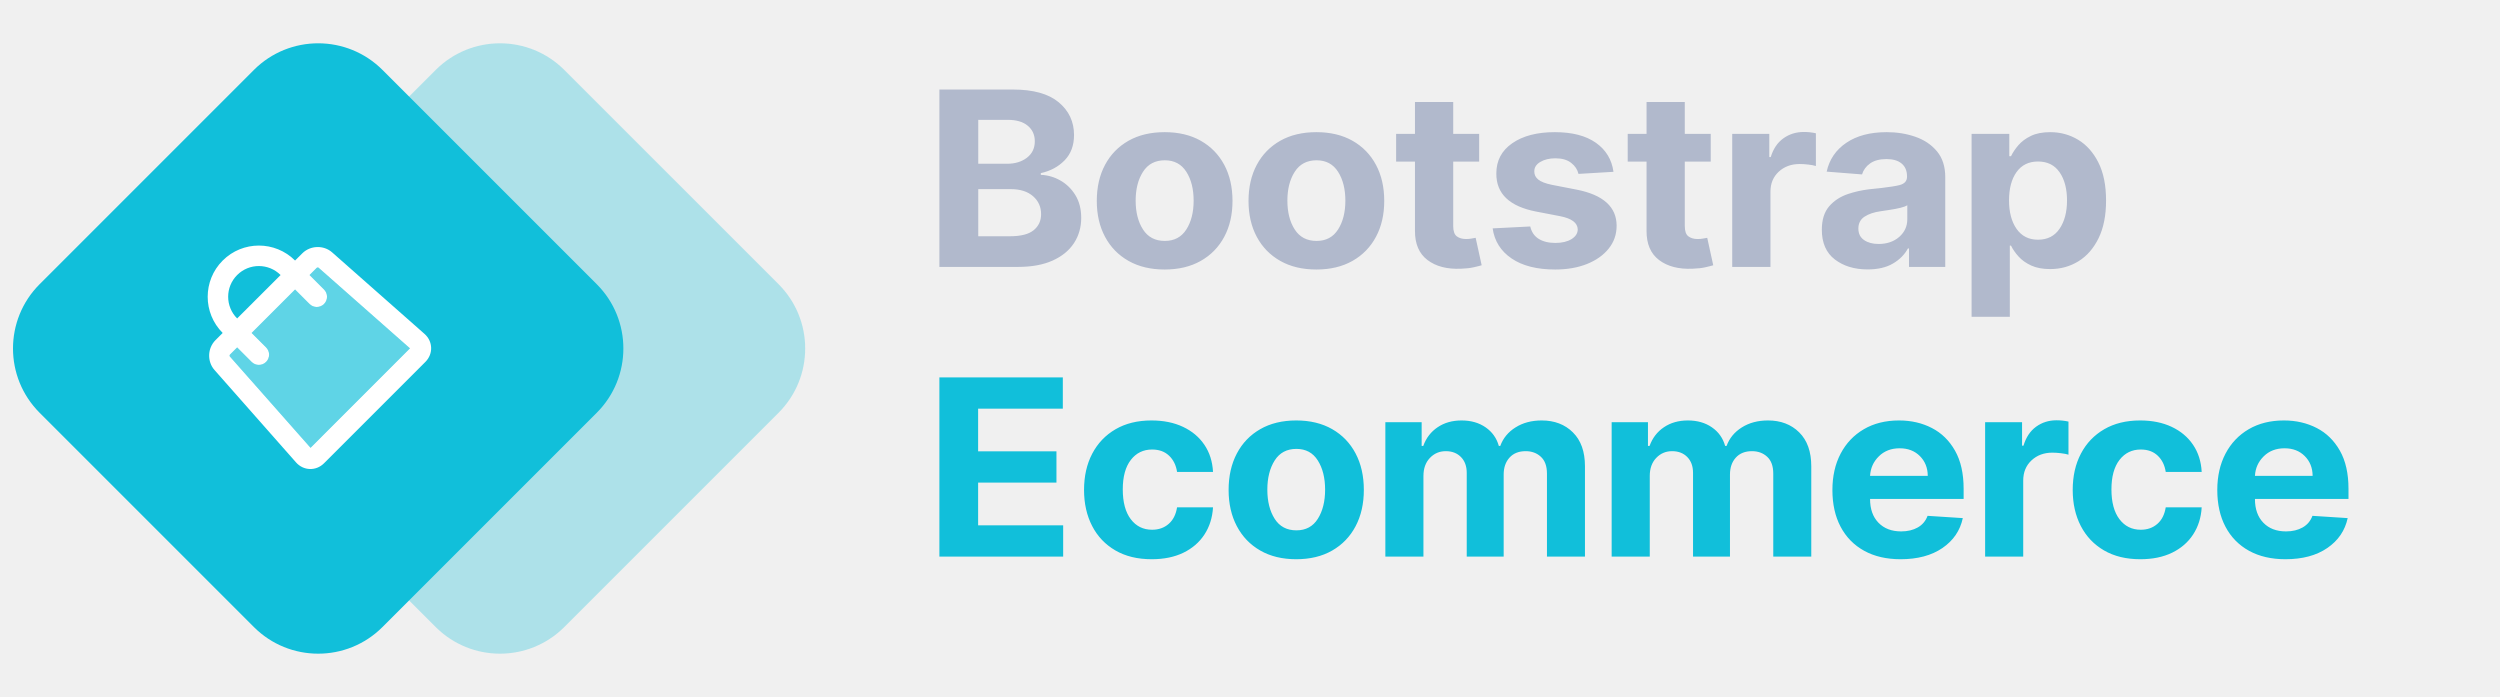
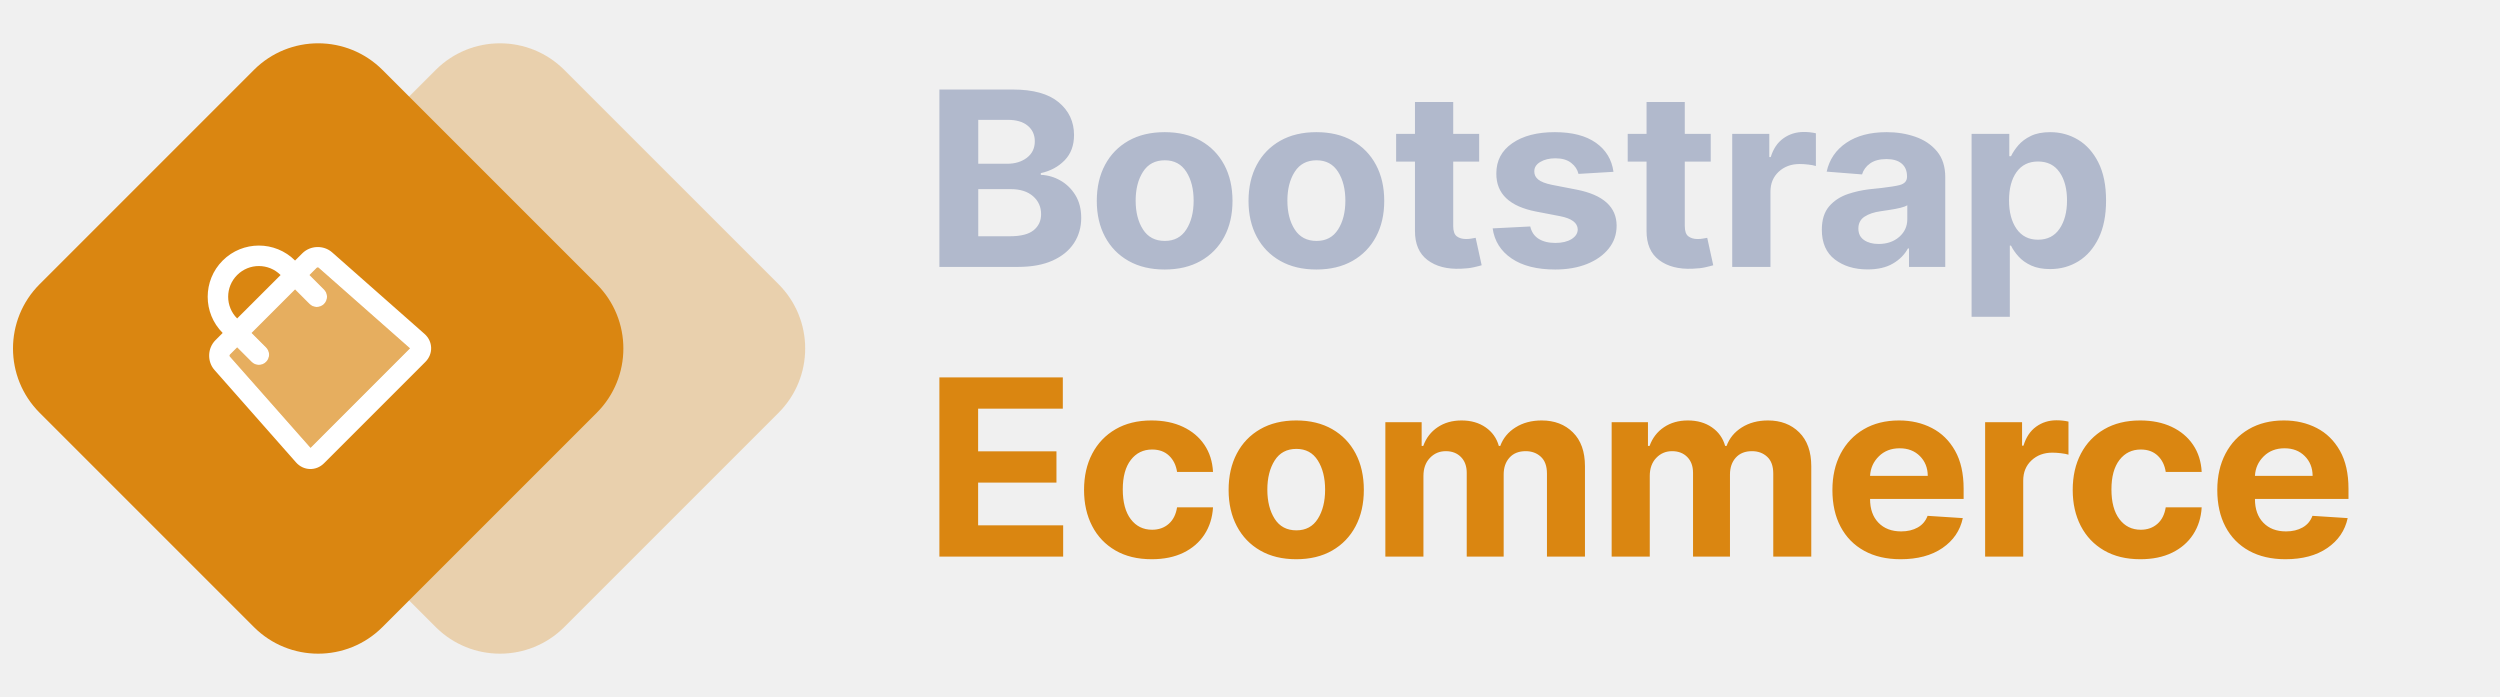
<svg xmlns="http://www.w3.org/2000/svg" width="165px" height="46px" viewBox="0 0 165 46" version="1.1">
  <g id="logo" stroke="none" stroke-width="1" fill="none" fill-rule="evenodd">
    <g id="Group" transform="translate(0, 2)">
-       <g id="2" opacity="0.299" transform="translate(12, 0)" fill="#11bfda">
+       <g id="2" opacity="0.299" transform="translate(12, 0)" fill="#da8611">
        <path d="M2.615,16.757 L16.757,2.615 C19.101,0.272 22.899,0.272 25.243,2.615 L39.385,16.757 C41.728,19.101 41.728,22.899 39.385,25.243 L25.243,39.385 C22.899,41.728 19.101,41.728 16.757,39.385 L2.615,25.243 C0.272,22.899 0.272,19.101 2.615,16.757 Z" />
      </g>
-       <path d="M2.615,16.757 L16.757,2.615 C19.101,0.272 22.899,0.272 25.243,2.615 L39.385,16.757 C41.728,19.101 41.728,22.899 39.385,25.243 L25.243,39.385 C22.899,41.728 19.101,41.728 16.757,39.385 L2.615,25.243 C0.272,22.899 0.272,19.101 2.615,16.757 Z" id="1" fill="#11bfda" />
+       <path d="M2.615,16.757 L16.757,2.615 C19.101,0.272 22.899,0.272 25.243,2.615 L39.385,16.757 C41.728,19.101 41.728,22.899 39.385,25.243 L25.243,39.385 C22.899,41.728 19.101,41.728 16.757,39.385 L2.615,25.243 C0.272,22.899 0.272,19.101 2.615,16.757 Z" id="1" fill="#da8611" />
      <g id="Group-2" transform="translate(20, 20.5) rotate(-45) translate(-20, -20.5) translate(14, 13)" fill="#FFFFFF">
        <path d="M2.621,4.73 L1.947,4.73 C1.912,4.73 1.861,4.778 1.859,4.81 L1.362,12.839 L10.643,12.837 L10.141,4.81 C10.139,4.78 10.086,4.73 10.053,4.73 L9.379,4.73 L9.379,6.082 C9.379,6.455 9.076,6.757 8.703,6.757 C8.33,6.757 8.027,6.455 8.027,6.082 L8.027,4.73 L3.973,4.73 L3.973,6.082 C3.973,6.455 3.67,6.757 3.297,6.757 C2.924,6.757 2.621,6.455 2.621,6.082 L2.621,4.73 Z" id="Path" opacity="0.33" />
        <path d="M6,-1.24344979e-14 C7.865,-1.24344979e-14 9.379,1.514 9.379,3.377 L10.053,3.379 C10.8,3.379 11.444,3.983 11.49,4.726 L11.997,12.843 C12.044,13.587 11.478,14.19 10.733,14.19 L1.267,14.19 C0.522,14.19 -0.044,13.586 0.003,12.843 L0.51,4.726 C0.556,3.982 1.199,3.379 1.947,3.379 L2.621,3.379 C2.621,1.513 4.136,-1.24344979e-14 6,-1.24344979e-14 Z M8.027,3.379 C8.027,2.26 7.119,1.351 6,1.351 C4.882,1.351 3.973,2.26 3.973,3.377 L8.027,3.379 Z M2.621,4.73 L1.947,4.73 C1.912,4.73 1.861,4.778 1.859,4.81 L1.362,12.839 L10.643,12.837 L10.141,4.81 C10.139,4.78 10.086,4.73 10.053,4.73 L9.379,4.73 L9.379,6.082 C9.379,6.455 9.076,6.757 8.703,6.757 C8.33,6.757 8.027,6.455 8.027,6.082 L8.027,4.73 L3.973,4.73 L3.973,6.082 C3.973,6.455 3.67,6.757 3.297,6.757 C2.924,6.757 2.621,6.455 2.621,6.082 L2.621,4.73 Z" id="Combined-Shape" />
      </g>
    </g>
    <g id="Group-4" transform="translate(61.94815, 5)" fill-rule="nonzero">
      <path d="M0.052,12.616 L0.052,0.909 L4.91,0.909 C6.249,0.909 7.255,1.19 7.928,1.752 C8.601,2.314 8.938,3.034 8.938,3.91 C8.938,4.6 8.731,5.157 8.316,5.582 C7.901,6.007 7.378,6.288 6.746,6.425 L6.746,6.54 C7.208,6.559 7.642,6.685 8.046,6.917 C8.451,7.15 8.78,7.473 9.033,7.889 C9.286,8.304 9.412,8.802 9.412,9.381 C9.412,10.002 9.253,10.557 8.935,11.044 C8.617,11.532 8.148,11.916 7.528,12.196 C6.908,12.476 6.144,12.616 5.235,12.616 L0.052,12.616 Z M2.617,10.593 L4.708,10.593 C5.427,10.593 5.949,10.459 6.275,10.193 C6.601,9.926 6.764,9.573 6.764,9.135 C6.764,8.651 6.585,8.255 6.228,7.946 C5.87,7.637 5.384,7.483 4.767,7.483 L2.617,7.483 L2.617,10.593 Z M2.617,5.808 L4.519,5.808 C5.044,5.808 5.48,5.676 5.828,5.411 C6.175,5.146 6.349,4.783 6.349,4.322 C6.349,3.899 6.194,3.558 5.884,3.299 C5.574,3.039 5.135,2.91 4.566,2.91 L2.617,2.91 L2.617,5.808 Z M14.918,12.788 C13.998,12.788 13.203,12.598 12.534,12.219 C11.864,11.84 11.348,11.31 10.985,10.63 C10.621,9.95 10.44,9.16 10.44,8.26 C10.44,7.353 10.621,6.56 10.985,5.88 C11.348,5.199 11.864,4.67 12.534,4.29 C13.203,3.911 13.998,3.722 14.918,3.722 C15.838,3.722 16.633,3.911 17.303,4.29 C17.972,4.67 18.489,5.199 18.852,5.88 C19.215,6.56 19.397,7.353 19.397,8.26 C19.397,9.16 19.215,9.95 18.852,10.63 C18.489,11.31 17.972,11.84 17.303,12.219 C16.633,12.598 15.838,12.788 14.918,12.788 Z M14.93,10.901 C15.554,10.901 16.027,10.65 16.349,10.147 C16.671,9.644 16.832,9.009 16.832,8.243 C16.832,7.477 16.671,6.842 16.349,6.337 C16.027,5.832 15.554,5.579 14.93,5.579 C14.294,5.579 13.814,5.832 13.491,6.337 C13.167,6.842 13.005,7.477 13.005,8.243 C13.005,9.009 13.167,9.644 13.491,10.147 C13.814,10.65 14.294,10.901 14.93,10.901 Z M24.933,12.788 C24.013,12.788 23.218,12.598 22.548,12.219 C21.879,11.84 21.362,11.31 20.999,10.63 C20.636,9.95 20.454,9.16 20.454,8.26 C20.454,7.353 20.636,6.56 20.999,5.88 C21.362,5.199 21.879,4.67 22.548,4.29 C23.218,3.911 24.013,3.722 24.933,3.722 C25.853,3.722 26.648,3.911 27.317,4.29 C27.987,4.67 28.503,5.199 28.866,5.88 C29.23,6.56 29.411,7.353 29.411,8.26 C29.411,9.16 29.23,9.95 28.866,10.63 C28.503,11.31 27.987,11.84 27.317,12.219 C26.648,12.598 25.853,12.788 24.933,12.788 Z M24.945,10.901 C25.569,10.901 26.042,10.65 26.363,10.147 C26.685,9.644 26.846,9.009 26.846,8.243 C26.846,7.477 26.685,6.842 26.363,6.337 C26.042,5.832 25.569,5.579 24.945,5.579 C24.309,5.579 23.829,5.832 23.505,6.337 C23.181,6.842 23.019,7.477 23.019,8.243 C23.019,9.009 23.181,9.644 23.505,10.147 C23.829,10.65 24.309,10.901 24.945,10.901 Z M35.676,3.836 L35.676,5.665 L33.964,5.665 L33.964,9.918 C33.964,10.254 34.043,10.48 34.201,10.598 C34.359,10.717 34.564,10.776 34.817,10.776 C34.935,10.776 35.054,10.765 35.172,10.744 L35.445,10.696 L35.445,10.696 L35.842,12.508 L35.614,12.57 C35.525,12.592 35.423,12.616 35.309,12.642 C35.08,12.694 34.801,12.725 34.473,12.736 C33.557,12.775 32.821,12.583 32.267,12.162 C31.712,11.741 31.436,11.1 31.44,10.238 L31.44,5.665 L30.196,5.665 L30.196,3.836 L31.44,3.836 L31.44,1.732 L33.964,1.732 L33.964,3.836 L35.676,3.836 Z M44.541,6.34 L42.231,6.477 C42.168,6.195 42.008,5.953 41.751,5.751 C41.494,5.549 41.147,5.448 40.708,5.448 C40.317,5.448 39.986,5.527 39.716,5.685 C39.445,5.843 39.312,6.054 39.316,6.317 C39.312,6.526 39.398,6.704 39.574,6.848 C39.75,6.993 40.049,7.11 40.471,7.197 L42.118,7.517 C43.868,7.864 44.745,8.657 44.749,9.895 C44.749,10.471 44.574,10.976 44.224,11.41 C43.875,11.845 43.396,12.183 42.788,12.425 C42.179,12.667 41.482,12.788 40.696,12.788 C39.492,12.788 38.532,12.545 37.817,12.059 C37.102,11.573 36.686,10.911 36.567,10.073 L39.049,9.947 C39.128,10.305 39.311,10.576 39.597,10.759 C39.884,10.941 40.252,11.033 40.702,11.033 C41.145,11.033 41.501,10.949 41.772,10.781 C42.042,10.614 42.179,10.4 42.183,10.141 C42.172,9.707 41.782,9.415 41.016,9.267 L39.44,8.964 C37.679,8.624 36.802,7.788 36.81,6.454 C36.806,5.608 37.157,4.941 37.862,4.453 C38.567,3.965 39.502,3.722 40.667,3.722 C41.816,3.722 42.721,3.956 43.383,4.425 C44.045,4.893 44.431,5.532 44.541,6.34 Z M50.96,3.836 L50.96,5.665 L49.248,5.665 L49.248,9.918 C49.248,10.254 49.327,10.48 49.485,10.598 C49.643,10.717 49.848,10.776 50.101,10.776 C50.219,10.776 50.338,10.765 50.456,10.744 L50.729,10.696 L50.729,10.696 L51.126,12.508 L50.898,12.57 C50.809,12.592 50.707,12.616 50.592,12.642 C50.363,12.694 50.085,12.725 49.757,12.736 C48.841,12.775 48.105,12.583 47.55,12.162 C46.995,11.741 46.72,11.1 46.724,10.238 L46.724,5.665 L45.48,5.665 L45.48,3.836 L46.724,3.836 L46.724,1.732 L49.248,1.732 L49.248,3.836 L50.96,3.836 Z M52.378,12.616 L52.378,3.836 L54.825,3.836 L54.825,5.368 L54.92,5.368 C55.086,4.823 55.364,4.41 55.755,4.13 C56.146,3.85 56.596,3.71 57.106,3.71 C57.386,3.71 57.651,3.739 57.9,3.796 L57.9,5.957 C57.781,5.919 57.617,5.887 57.408,5.862 C57.199,5.838 57.007,5.825 56.833,5.825 C56.276,5.825 55.815,5.994 55.45,6.331 C55.085,6.668 54.902,7.108 54.902,7.649 L54.902,12.616 L52.378,12.616 Z M61.315,12.782 C60.446,12.782 59.725,12.563 59.152,12.125 C58.58,11.687 58.293,11.033 58.293,10.164 C58.293,9.509 58.453,8.994 58.773,8.621 C59.093,8.247 59.513,7.974 60.032,7.8 C60.447,7.662 60.889,7.561 61.356,7.499 L62.205,7.409 C62.741,7.348 63.142,7.285 63.406,7.22 C63.745,7.136 63.915,6.953 63.915,6.671 L63.915,6.637 C63.915,6.275 63.798,5.995 63.563,5.797 C63.328,5.598 62.995,5.499 62.565,5.499 C62.11,5.499 61.749,5.595 61.48,5.785 C61.212,5.976 61.034,6.218 60.947,6.511 L58.613,6.328 C58.787,5.528 59.218,4.893 59.908,4.425 C60.597,3.956 61.486,3.722 62.576,3.722 C63.252,3.722 63.884,3.824 64.472,4.03 C65.061,4.236 65.536,4.557 65.897,4.994 C66.258,5.43 66.439,5.997 66.439,6.694 L66.439,12.616 L64.046,12.616 L64.046,11.399 L63.975,11.399 C63.753,11.807 63.423,12.139 62.982,12.396 C62.542,12.654 61.986,12.782 61.315,12.782 Z M62.037,11.102 C62.59,11.102 63.044,10.946 63.4,10.636 C63.755,10.325 63.933,9.939 63.933,9.478 L63.933,8.546 C63.834,8.611 63.681,8.668 63.474,8.718 C63.267,8.767 63.045,8.81 62.81,8.846 L62.18,8.941 L62.18,8.941 C61.737,9.002 61.381,9.122 61.11,9.301 C60.84,9.48 60.704,9.741 60.704,10.084 C60.704,10.419 60.83,10.673 61.081,10.844 C61.331,11.016 61.65,11.102 62.037,11.102 Z M73.367,3.722 C74.034,3.722 74.647,3.888 75.204,4.222 C75.76,4.555 76.208,5.056 76.545,5.725 C76.883,6.394 77.052,7.231 77.052,8.238 C77.052,9.217 76.888,10.043 76.56,10.716 C76.232,11.388 75.79,11.897 75.233,12.242 C74.676,12.587 74.052,12.759 73.361,12.759 C72.871,12.759 72.456,12.681 72.114,12.525 C71.772,12.369 71.494,12.171 71.279,11.933 C71.064,11.695 70.897,11.454 70.778,11.21 L70.701,11.21 L70.701,15.909 L68.177,15.909 L68.177,3.836 L70.666,3.836 L70.666,5.311 L70.778,5.311 C70.893,5.071 71.055,4.829 71.264,4.585 C71.473,4.341 71.75,4.136 72.093,3.97 C72.437,3.804 72.861,3.722 73.367,3.722 Z M72.561,5.659 C71.949,5.659 71.477,5.891 71.145,6.354 C70.814,6.817 70.648,7.441 70.648,8.226 C70.648,9.007 70.815,9.635 71.148,10.11 C71.482,10.584 71.953,10.821 72.561,10.821 C73.181,10.821 73.655,10.58 73.983,10.098 C74.311,9.616 74.475,8.992 74.475,8.226 C74.475,7.464 74.312,6.846 73.986,6.371 C73.66,5.897 73.185,5.659 72.561,5.659 Z" id="Bootstrap" fill="#B1B9CC" />
-       <path d="M0.052,31.736 L0.052,19.909 L8.198,19.909 L8.198,21.971 L2.608,21.971 L2.608,24.789 L7.778,24.789 L7.778,26.85 L2.608,26.85 L2.608,29.674 L8.221,29.674 L8.221,31.736 L0.052,31.736 Z M14.062,31.909 C13.133,31.909 12.335,31.716 11.668,31.329 C11.001,30.942 10.489,30.404 10.133,29.715 C9.777,29.026 9.599,28.232 9.599,27.335 C9.599,26.427 9.779,25.629 10.139,24.942 C10.499,24.255 11.012,23.718 11.677,23.331 C12.342,22.944 13.133,22.75 14.05,22.75 C14.841,22.75 15.534,22.891 16.13,23.172 C16.727,23.453 17.197,23.847 17.541,24.356 C17.885,24.864 18.075,25.461 18.111,26.146 L15.738,26.146 C15.671,25.703 15.495,25.346 15.21,25.075 C14.924,24.803 14.551,24.668 14.091,24.668 C13.509,24.668 13.04,24.897 12.686,25.355 C12.332,25.813 12.155,26.462 12.155,27.301 C12.155,28.148 12.331,28.803 12.683,29.267 C13.035,29.731 13.505,29.963 14.091,29.963 C14.524,29.963 14.888,29.835 15.183,29.579 C15.478,29.323 15.663,28.958 15.738,28.485 L18.111,28.485 C18.071,29.162 17.883,29.759 17.547,30.275 C17.211,30.791 16.747,31.192 16.157,31.479 C15.567,31.766 14.868,31.909 14.062,31.909 Z M23.603,31.909 C22.686,31.909 21.894,31.718 21.227,31.334 C20.56,30.951 20.046,30.416 19.684,29.729 C19.321,29.042 19.14,28.244 19.14,27.335 C19.14,26.419 19.321,25.617 19.684,24.93 C20.046,24.243 20.56,23.708 21.227,23.325 C21.894,22.942 22.686,22.75 23.603,22.75 C24.52,22.75 25.312,22.942 25.979,23.325 C26.646,23.708 27.16,24.243 27.522,24.93 C27.884,25.617 28.065,26.419 28.065,27.335 C28.065,28.244 27.884,29.042 27.522,29.729 C27.16,30.416 26.646,30.951 25.979,31.334 C25.312,31.718 24.52,31.909 23.603,31.909 Z M23.615,30.003 C24.236,30.003 24.708,29.749 25.028,29.241 C25.349,28.733 25.509,28.092 25.509,27.318 C25.509,26.544 25.349,25.902 25.028,25.392 C24.708,24.882 24.236,24.627 23.615,24.627 C22.981,24.627 22.503,24.882 22.18,25.392 C21.858,25.902 21.696,26.544 21.696,27.318 C21.696,28.092 21.858,28.733 22.18,29.241 C22.503,29.749 22.981,30.003 23.615,30.003 Z M29.485,31.736 L29.485,22.866 L31.881,22.866 L31.881,24.431 L31.987,24.431 C32.176,23.907 32.492,23.496 32.935,23.198 C33.377,22.899 33.904,22.75 34.514,22.75 C35.135,22.75 35.665,22.901 36.101,23.204 C36.538,23.506 36.829,23.915 36.975,24.431 L37.07,24.431 C37.254,23.923 37.59,23.515 38.076,23.209 C38.562,22.903 39.137,22.75 39.802,22.75 C40.648,22.75 41.336,23.013 41.865,23.539 C42.395,24.064 42.659,24.808 42.659,25.77 L42.659,31.736 L40.151,31.736 L40.151,26.256 C40.151,25.763 40.017,25.393 39.749,25.147 C39.482,24.9 39.147,24.777 38.746,24.777 C38.289,24.777 37.933,24.92 37.677,25.205 C37.422,25.489 37.294,25.861 37.294,26.319 L37.294,31.736 L34.856,31.736 L34.856,26.204 C34.856,25.769 34.729,25.422 34.475,25.164 C34.221,24.906 33.888,24.777 33.475,24.777 C33.058,24.777 32.707,24.926 32.424,25.225 C32.141,25.523 31.999,25.919 31.999,26.411 L31.999,31.736 L29.485,31.736 Z M44.421,31.736 L44.421,22.866 L46.817,22.866 L46.817,24.431 L46.924,24.431 C47.113,23.907 47.428,23.496 47.871,23.198 C48.314,22.899 48.84,22.75 49.45,22.75 C50.072,22.75 50.601,22.901 51.038,23.204 C51.475,23.506 51.766,23.915 51.911,24.431 L52.006,24.431 C52.191,23.923 52.526,23.515 53.012,23.209 C53.498,22.903 54.074,22.75 54.739,22.75 C55.585,22.75 56.273,23.013 56.802,23.539 C57.331,24.064 57.596,24.808 57.596,25.77 L57.596,31.736 L55.087,31.736 L55.087,26.256 C55.087,25.763 54.953,25.393 54.686,25.147 C54.418,24.9 54.084,24.777 53.682,24.777 C53.226,24.777 52.87,24.92 52.614,25.205 C52.358,25.489 52.23,25.861 52.23,26.319 L52.23,31.736 L49.792,31.736 L49.792,26.204 C49.792,25.769 49.665,25.422 49.412,25.164 C49.158,24.906 48.824,24.777 48.411,24.777 C47.994,24.777 47.644,24.926 47.361,25.225 C47.077,25.523 46.936,25.919 46.936,26.411 L46.936,31.736 L44.421,31.736 Z M63.489,31.909 C62.561,31.909 61.76,31.723 61.087,31.352 C60.414,30.98 59.896,30.453 59.534,29.77 C59.172,29.086 58.991,28.277 58.991,27.341 C58.991,26.429 59.172,25.628 59.534,24.939 C59.896,24.25 60.407,23.713 61.066,23.328 C61.725,22.943 62.5,22.75 63.389,22.75 C64.188,22.75 64.909,22.916 65.552,23.247 C66.196,23.578 66.706,24.078 67.084,24.745 C67.462,25.413 67.651,26.25 67.651,27.255 L67.651,27.93 L61.476,27.93 C61.476,28.598 61.661,29.12 62.031,29.501 C62.401,29.882 62.901,30.073 63.531,30.073 C63.952,30.073 64.316,29.986 64.623,29.813 C64.929,29.64 65.146,29.384 65.272,29.045 L67.597,29.195 C67.42,30.019 66.972,30.677 66.252,31.17 C65.532,31.663 64.611,31.909 63.489,31.909 Z M61.476,26.406 L65.284,26.406 C65.28,25.878 65.107,25.443 64.764,25.101 C64.422,24.758 63.977,24.587 63.43,24.587 C62.871,24.587 62.413,24.764 62.055,25.118 C61.697,25.472 61.504,25.901 61.476,26.406 Z M69.07,31.736 L69.07,22.866 L71.508,22.866 L71.508,24.413 L71.602,24.413 C71.767,23.863 72.045,23.446 72.434,23.163 C72.824,22.88 73.273,22.739 73.78,22.739 C74.06,22.739 74.323,22.768 74.571,22.825 L74.571,25.008 C74.453,24.97 74.29,24.938 74.081,24.913 C73.873,24.888 73.682,24.875 73.509,24.875 C72.954,24.875 72.494,25.046 72.13,25.386 C71.766,25.727 71.584,26.171 71.584,26.718 L71.584,31.736 L69.07,31.736 Z M79.314,31.909 C78.385,31.909 77.587,31.716 76.92,31.329 C76.253,30.942 75.742,30.404 75.385,29.715 C75.029,29.026 74.851,28.232 74.851,27.335 C74.851,26.427 75.031,25.629 75.391,24.942 C75.751,24.255 76.264,23.718 76.929,23.331 C77.594,22.944 78.385,22.75 79.302,22.75 C80.093,22.75 80.786,22.891 81.383,23.172 C81.979,23.453 82.449,23.847 82.793,24.356 C83.138,24.864 83.328,25.461 83.363,26.146 L80.99,26.146 C80.923,25.703 80.747,25.346 80.462,25.075 C80.176,24.803 79.804,24.668 79.343,24.668 C78.761,24.668 78.293,24.897 77.938,25.355 C77.584,25.813 77.407,26.462 77.407,27.301 C77.407,28.148 77.583,28.803 77.935,29.267 C78.288,29.731 78.757,29.963 79.343,29.963 C79.776,29.963 80.14,29.835 80.435,29.579 C80.73,29.323 80.915,28.958 80.99,28.485 L83.363,28.485 C83.324,29.162 83.136,29.759 82.799,30.275 C82.463,30.791 81.999,31.192 81.409,31.479 C80.819,31.766 80.12,31.909 79.314,31.909 Z M88.79,22.75 C89.589,22.75 90.31,22.916 90.953,23.247 C91.597,23.578 92.107,24.078 92.485,24.745 C92.863,25.413 93.052,26.25 93.052,27.255 L93.052,27.93 L86.878,27.93 C86.878,28.598 87.063,29.12 87.433,29.501 C87.802,29.882 88.302,30.073 88.932,30.073 C89.353,30.073 89.717,29.986 90.024,29.813 C90.331,29.64 90.547,29.384 90.673,29.045 L92.999,29.195 C92.822,30.019 92.373,30.677 91.653,31.17 C90.933,31.663 90.012,31.909 88.89,31.909 C87.962,31.909 87.161,31.723 86.488,31.352 C85.815,30.98 85.298,30.453 84.936,29.77 C84.574,29.086 84.393,28.277 84.393,27.341 C84.393,26.429 84.574,25.628 84.936,24.939 C85.298,24.25 85.808,23.713 86.467,23.328 C87.127,22.943 87.901,22.75 88.79,22.75 Z M88.831,24.587 C88.273,24.587 87.814,24.764 87.456,25.118 C87.098,25.472 86.905,25.901 86.878,26.406 L86.878,26.406 L90.685,26.406 C90.681,25.878 90.508,25.443 90.165,25.101 C89.823,24.758 89.378,24.587 88.831,24.587 Z" id="Ecommerce" fill="#11bfda" />
+       <path d="M0.052,31.736 L0.052,19.909 L8.198,19.909 L8.198,21.971 L2.608,21.971 L2.608,24.789 L7.778,24.789 L7.778,26.85 L2.608,26.85 L2.608,29.674 L8.221,29.674 L8.221,31.736 L0.052,31.736 Z M14.062,31.909 C13.133,31.909 12.335,31.716 11.668,31.329 C11.001,30.942 10.489,30.404 10.133,29.715 C9.777,29.026 9.599,28.232 9.599,27.335 C9.599,26.427 9.779,25.629 10.139,24.942 C10.499,24.255 11.012,23.718 11.677,23.331 C12.342,22.944 13.133,22.75 14.05,22.75 C14.841,22.75 15.534,22.891 16.13,23.172 C16.727,23.453 17.197,23.847 17.541,24.356 C17.885,24.864 18.075,25.461 18.111,26.146 L15.738,26.146 C15.671,25.703 15.495,25.346 15.21,25.075 C14.924,24.803 14.551,24.668 14.091,24.668 C13.509,24.668 13.04,24.897 12.686,25.355 C12.332,25.813 12.155,26.462 12.155,27.301 C12.155,28.148 12.331,28.803 12.683,29.267 C13.035,29.731 13.505,29.963 14.091,29.963 C14.524,29.963 14.888,29.835 15.183,29.579 C15.478,29.323 15.663,28.958 15.738,28.485 L18.111,28.485 C18.071,29.162 17.883,29.759 17.547,30.275 C17.211,30.791 16.747,31.192 16.157,31.479 C15.567,31.766 14.868,31.909 14.062,31.909 Z M23.603,31.909 C22.686,31.909 21.894,31.718 21.227,31.334 C20.56,30.951 20.046,30.416 19.684,29.729 C19.321,29.042 19.14,28.244 19.14,27.335 C19.14,26.419 19.321,25.617 19.684,24.93 C20.046,24.243 20.56,23.708 21.227,23.325 C21.894,22.942 22.686,22.75 23.603,22.75 C24.52,22.75 25.312,22.942 25.979,23.325 C26.646,23.708 27.16,24.243 27.522,24.93 C27.884,25.617 28.065,26.419 28.065,27.335 C28.065,28.244 27.884,29.042 27.522,29.729 C27.16,30.416 26.646,30.951 25.979,31.334 C25.312,31.718 24.52,31.909 23.603,31.909 Z M23.615,30.003 C24.236,30.003 24.708,29.749 25.028,29.241 C25.349,28.733 25.509,28.092 25.509,27.318 C25.509,26.544 25.349,25.902 25.028,25.392 C24.708,24.882 24.236,24.627 23.615,24.627 C22.981,24.627 22.503,24.882 22.18,25.392 C21.858,25.902 21.696,26.544 21.696,27.318 C21.696,28.092 21.858,28.733 22.18,29.241 C22.503,29.749 22.981,30.003 23.615,30.003 Z M29.485,31.736 L29.485,22.866 L31.881,22.866 L31.881,24.431 L31.987,24.431 C32.176,23.907 32.492,23.496 32.935,23.198 C33.377,22.899 33.904,22.75 34.514,22.75 C35.135,22.75 35.665,22.901 36.101,23.204 C36.538,23.506 36.829,23.915 36.975,24.431 L37.07,24.431 C37.254,23.923 37.59,23.515 38.076,23.209 C38.562,22.903 39.137,22.75 39.802,22.75 C40.648,22.75 41.336,23.013 41.865,23.539 C42.395,24.064 42.659,24.808 42.659,25.77 L42.659,31.736 L40.151,31.736 L40.151,26.256 C40.151,25.763 40.017,25.393 39.749,25.147 C39.482,24.9 39.147,24.777 38.746,24.777 C38.289,24.777 37.933,24.92 37.677,25.205 C37.422,25.489 37.294,25.861 37.294,26.319 L37.294,31.736 L34.856,31.736 L34.856,26.204 C34.856,25.769 34.729,25.422 34.475,25.164 C34.221,24.906 33.888,24.777 33.475,24.777 C33.058,24.777 32.707,24.926 32.424,25.225 C32.141,25.523 31.999,25.919 31.999,26.411 L31.999,31.736 L29.485,31.736 Z M44.421,31.736 L44.421,22.866 L46.817,22.866 L46.817,24.431 L46.924,24.431 C47.113,23.907 47.428,23.496 47.871,23.198 C48.314,22.899 48.84,22.75 49.45,22.75 C50.072,22.75 50.601,22.901 51.038,23.204 C51.475,23.506 51.766,23.915 51.911,24.431 L52.006,24.431 C52.191,23.923 52.526,23.515 53.012,23.209 C53.498,22.903 54.074,22.75 54.739,22.75 C55.585,22.75 56.273,23.013 56.802,23.539 C57.331,24.064 57.596,24.808 57.596,25.77 L57.596,31.736 L55.087,31.736 L55.087,26.256 C55.087,25.763 54.953,25.393 54.686,25.147 C54.418,24.9 54.084,24.777 53.682,24.777 C53.226,24.777 52.87,24.92 52.614,25.205 C52.358,25.489 52.23,25.861 52.23,26.319 L52.23,31.736 L49.792,31.736 L49.792,26.204 C49.792,25.769 49.665,25.422 49.412,25.164 C49.158,24.906 48.824,24.777 48.411,24.777 C47.994,24.777 47.644,24.926 47.361,25.225 C47.077,25.523 46.936,25.919 46.936,26.411 L46.936,31.736 L44.421,31.736 Z M63.489,31.909 C62.561,31.909 61.76,31.723 61.087,31.352 C60.414,30.98 59.896,30.453 59.534,29.77 C59.172,29.086 58.991,28.277 58.991,27.341 C58.991,26.429 59.172,25.628 59.534,24.939 C59.896,24.25 60.407,23.713 61.066,23.328 C61.725,22.943 62.5,22.75 63.389,22.75 C64.188,22.75 64.909,22.916 65.552,23.247 C66.196,23.578 66.706,24.078 67.084,24.745 C67.462,25.413 67.651,26.25 67.651,27.255 L67.651,27.93 L61.476,27.93 C61.476,28.598 61.661,29.12 62.031,29.501 C62.401,29.882 62.901,30.073 63.531,30.073 C63.952,30.073 64.316,29.986 64.623,29.813 C64.929,29.64 65.146,29.384 65.272,29.045 L67.597,29.195 C67.42,30.019 66.972,30.677 66.252,31.17 C65.532,31.663 64.611,31.909 63.489,31.909 Z M61.476,26.406 L65.284,26.406 C65.28,25.878 65.107,25.443 64.764,25.101 C64.422,24.758 63.977,24.587 63.43,24.587 C62.871,24.587 62.413,24.764 62.055,25.118 C61.697,25.472 61.504,25.901 61.476,26.406 Z M69.07,31.736 L69.07,22.866 L71.508,22.866 L71.508,24.413 L71.602,24.413 C71.767,23.863 72.045,23.446 72.434,23.163 C72.824,22.88 73.273,22.739 73.78,22.739 C74.06,22.739 74.323,22.768 74.571,22.825 L74.571,25.008 C74.453,24.97 74.29,24.938 74.081,24.913 C73.873,24.888 73.682,24.875 73.509,24.875 C72.954,24.875 72.494,25.046 72.13,25.386 C71.766,25.727 71.584,26.171 71.584,26.718 L71.584,31.736 L69.07,31.736 Z M79.314,31.909 C78.385,31.909 77.587,31.716 76.92,31.329 C76.253,30.942 75.742,30.404 75.385,29.715 C75.029,29.026 74.851,28.232 74.851,27.335 C74.851,26.427 75.031,25.629 75.391,24.942 C75.751,24.255 76.264,23.718 76.929,23.331 C77.594,22.944 78.385,22.75 79.302,22.75 C80.093,22.75 80.786,22.891 81.383,23.172 C81.979,23.453 82.449,23.847 82.793,24.356 C83.138,24.864 83.328,25.461 83.363,26.146 L80.99,26.146 C80.923,25.703 80.747,25.346 80.462,25.075 C80.176,24.803 79.804,24.668 79.343,24.668 C78.761,24.668 78.293,24.897 77.938,25.355 C77.584,25.813 77.407,26.462 77.407,27.301 C77.407,28.148 77.583,28.803 77.935,29.267 C78.288,29.731 78.757,29.963 79.343,29.963 C79.776,29.963 80.14,29.835 80.435,29.579 C80.73,29.323 80.915,28.958 80.99,28.485 L83.363,28.485 C83.324,29.162 83.136,29.759 82.799,30.275 C82.463,30.791 81.999,31.192 81.409,31.479 C80.819,31.766 80.12,31.909 79.314,31.909 Z M88.79,22.75 C89.589,22.75 90.31,22.916 90.953,23.247 C91.597,23.578 92.107,24.078 92.485,24.745 C92.863,25.413 93.052,26.25 93.052,27.255 L93.052,27.93 L86.878,27.93 C86.878,28.598 87.063,29.12 87.433,29.501 C87.802,29.882 88.302,30.073 88.932,30.073 C89.353,30.073 89.717,29.986 90.024,29.813 C90.331,29.64 90.547,29.384 90.673,29.045 L92.999,29.195 C92.822,30.019 92.373,30.677 91.653,31.17 C90.933,31.663 90.012,31.909 88.89,31.909 C87.962,31.909 87.161,31.723 86.488,31.352 C85.815,30.98 85.298,30.453 84.936,29.77 C84.574,29.086 84.393,28.277 84.393,27.341 C84.393,26.429 84.574,25.628 84.936,24.939 C85.298,24.25 85.808,23.713 86.467,23.328 C87.127,22.943 87.901,22.75 88.79,22.75 Z M88.831,24.587 C88.273,24.587 87.814,24.764 87.456,25.118 C87.098,25.472 86.905,25.901 86.878,26.406 L86.878,26.406 L90.685,26.406 C90.681,25.878 90.508,25.443 90.165,25.101 C89.823,24.758 89.378,24.587 88.831,24.587 Z" id="Ecommerce" fill="#da8611" />
    </g>
  </g>
</svg>
